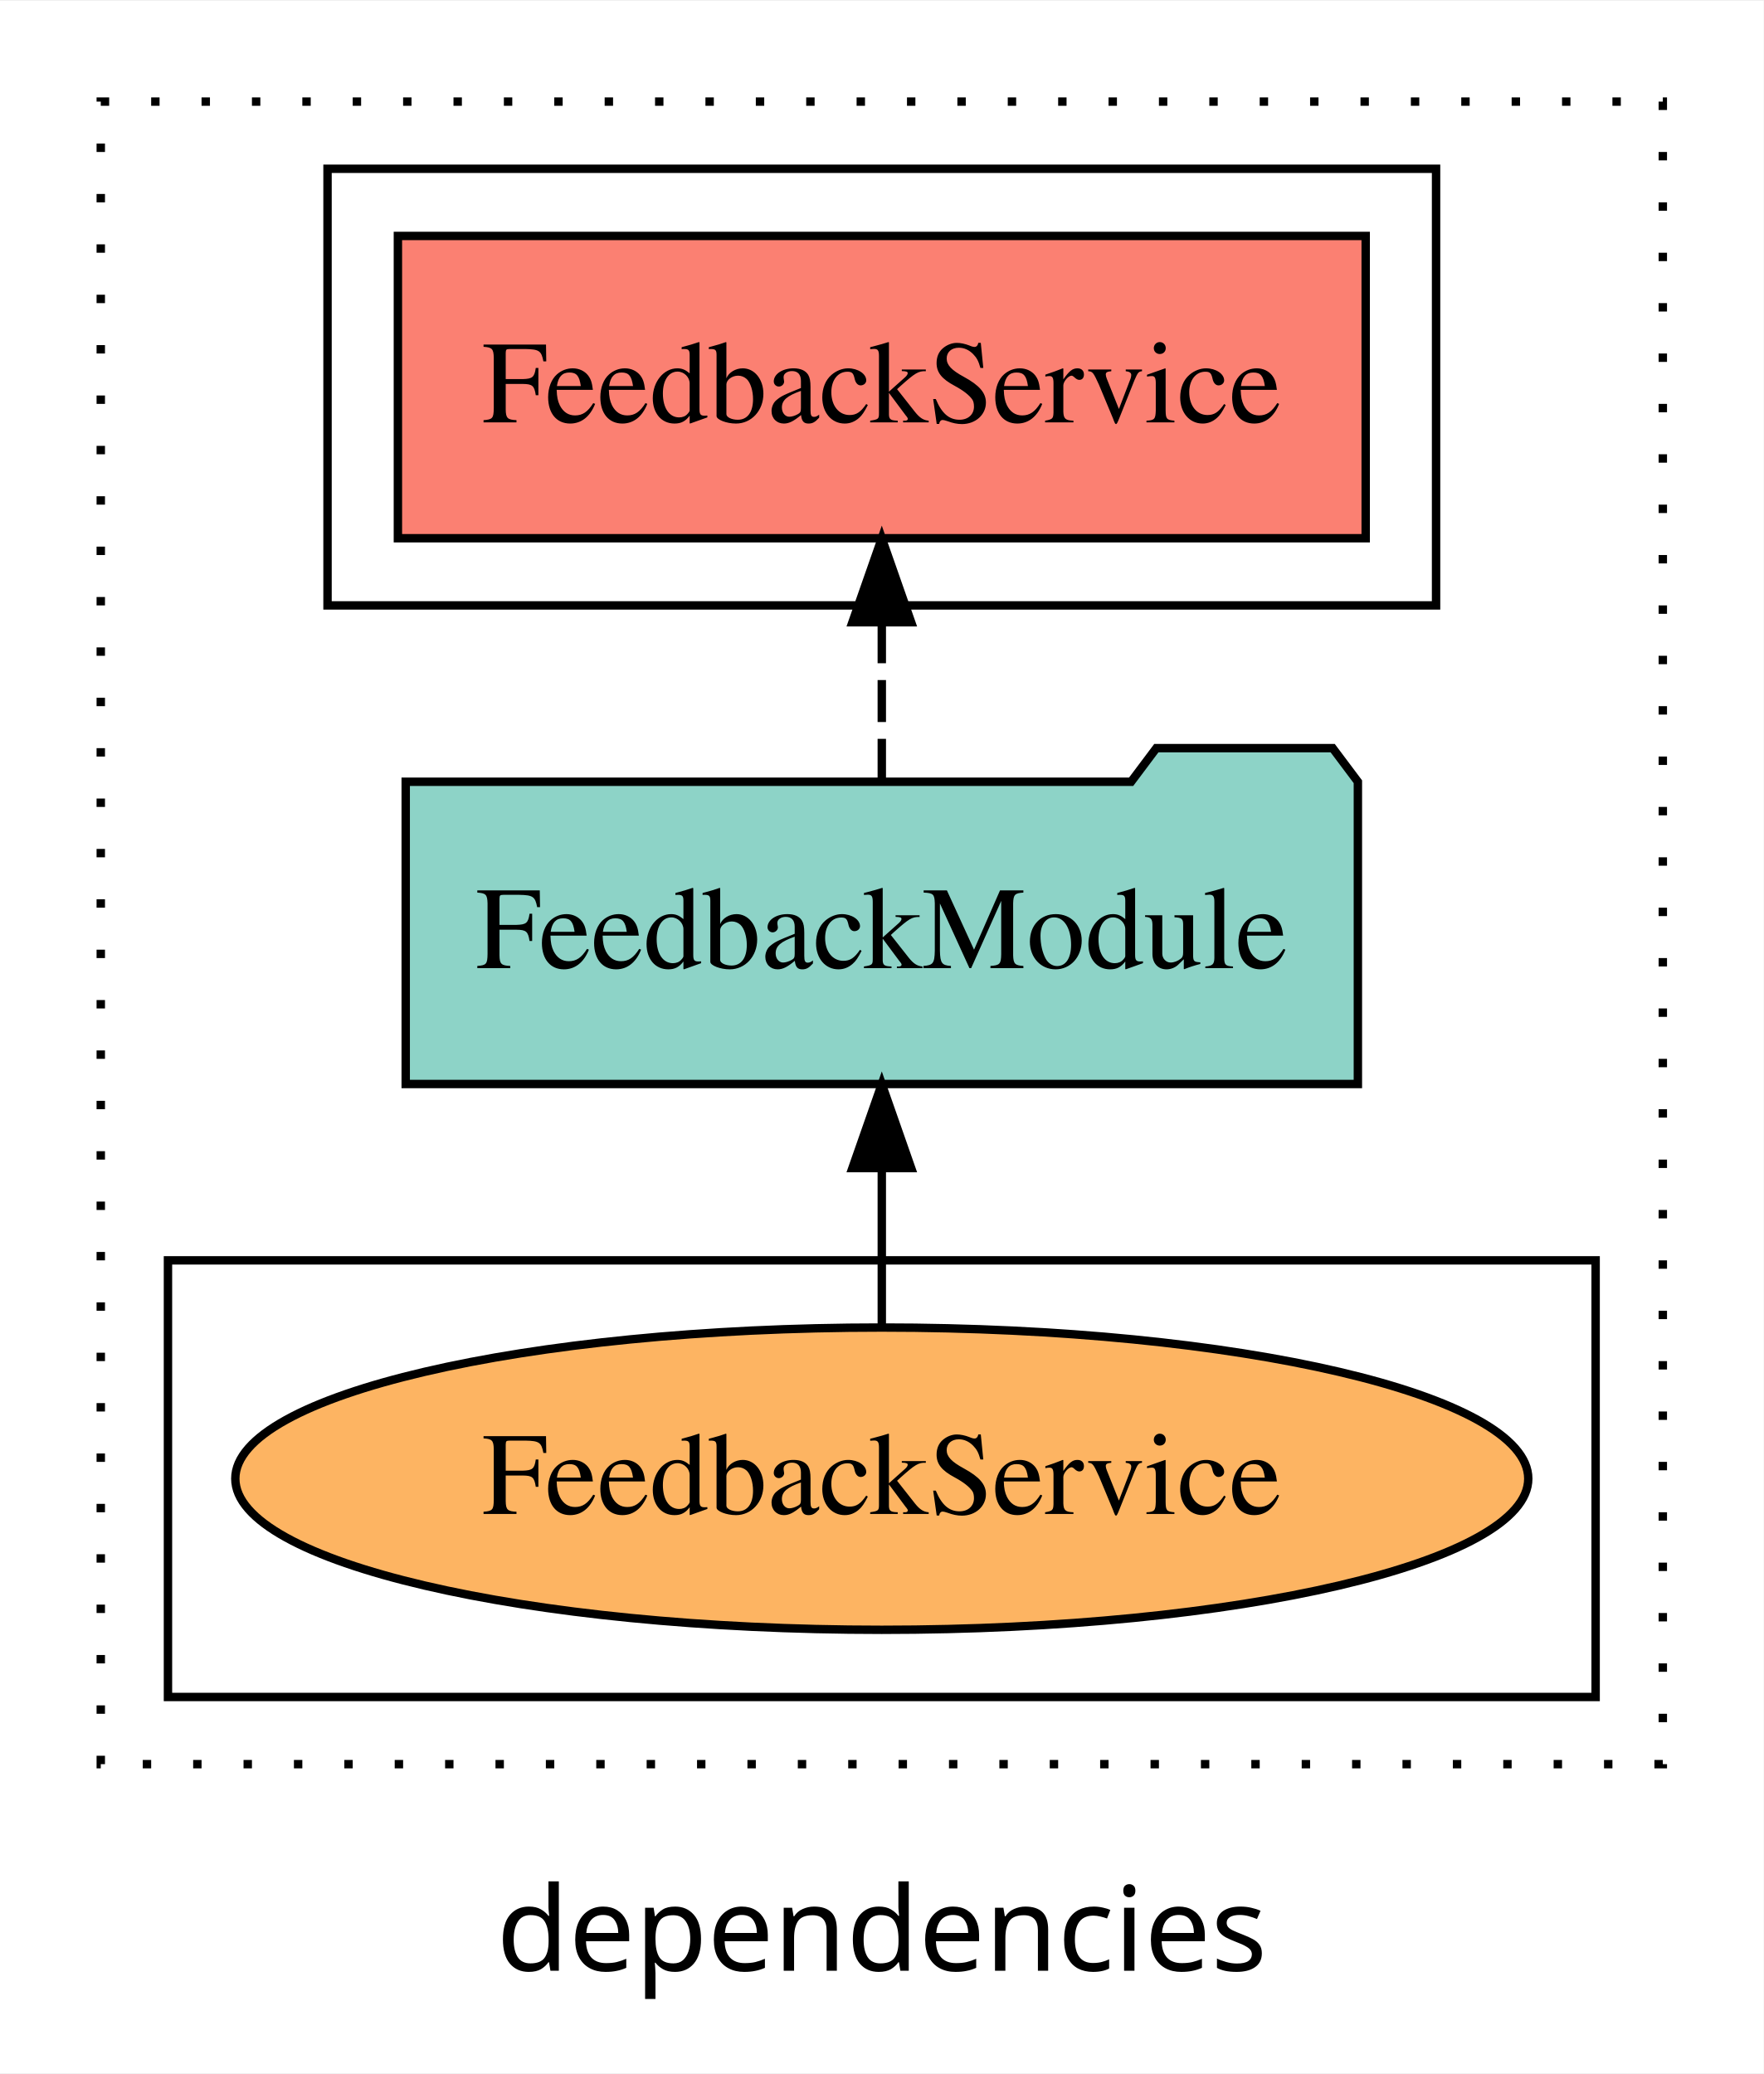
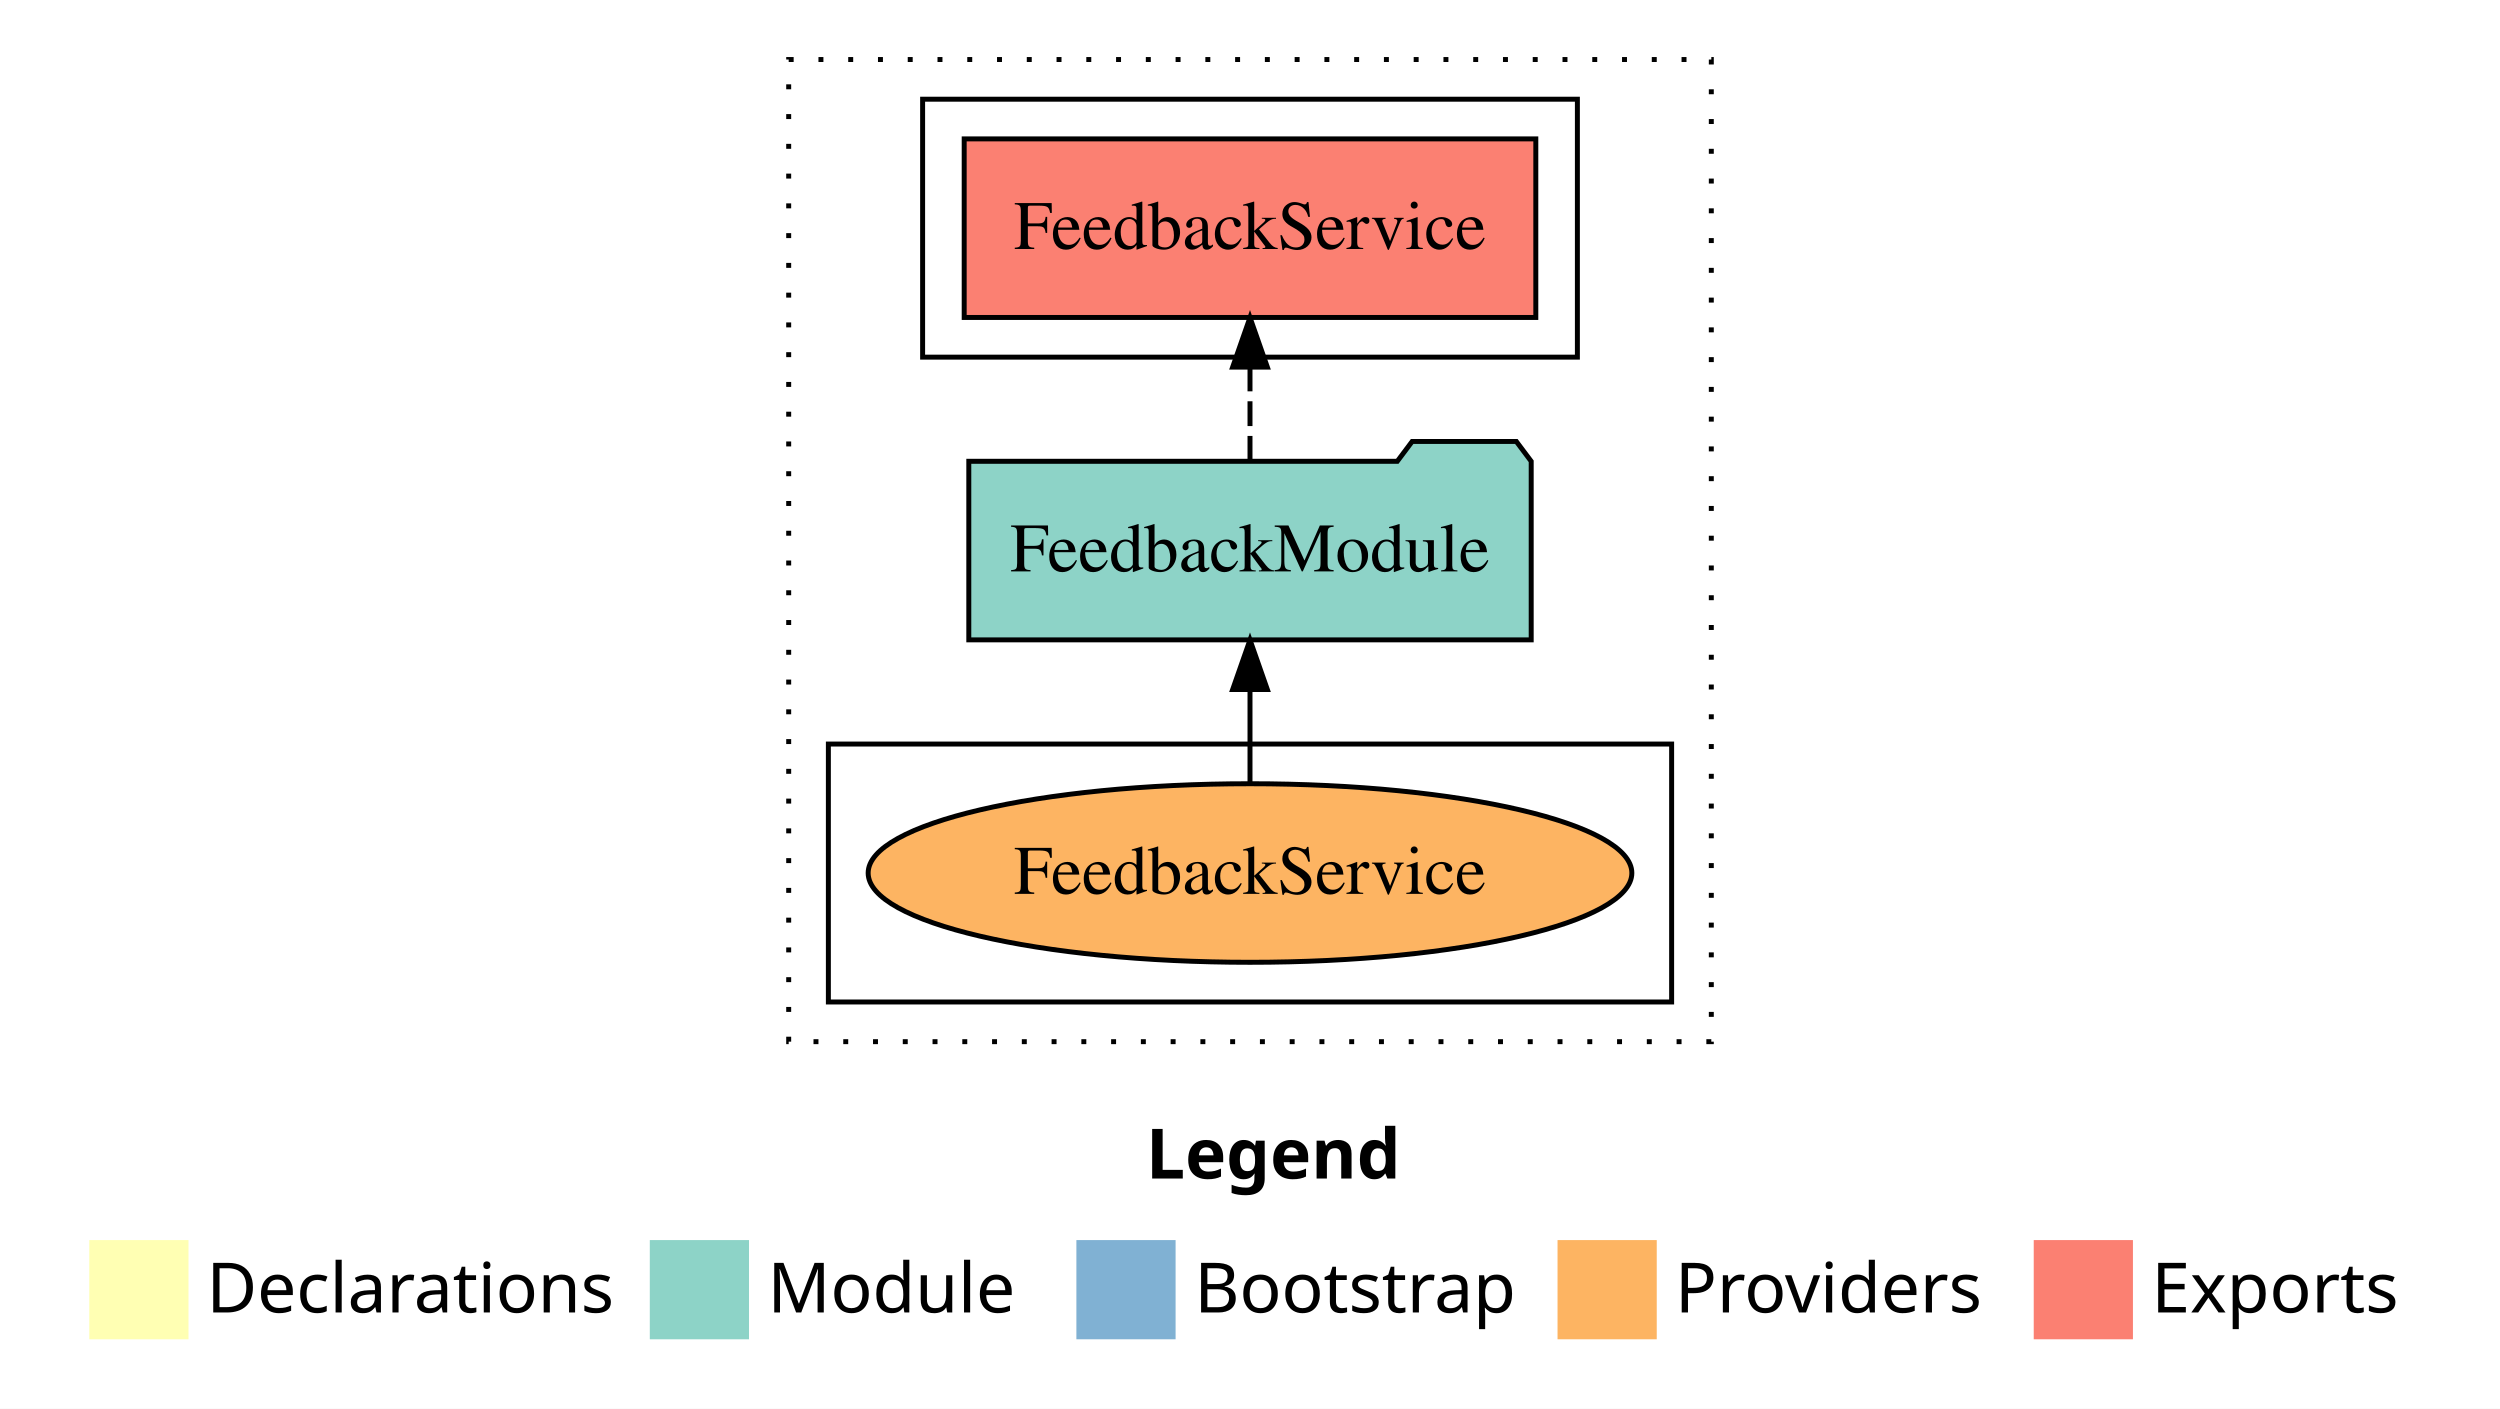
- <svg xmlns="http://www.w3.org/2000/svg" width="210pt" height="247pt" viewBox="0.00 0.00 210.00 246.80">
-   <g id="graph0" class="graph" transform="scale(1 1) rotate(0) translate(4 242.8)">
-     <polygon fill="white" stroke="transparent" points="-4,4 -4,-242.8 206,-242.8 206,4 -4,4" />
-     <text text-anchor="middle" x="101" y="-8.2" font-family="sans-serif" font-size="14.00">dependencies</text>
+ <svg xmlns="http://www.w3.org/2000/svg" width="504pt" height="284pt" viewBox="0.00 0.00 504.00 284.00">
+   <g id="graph0" class="graph" transform="scale(1 1) rotate(0) translate(4 280)">
+     <polygon fill="white" stroke="transparent" points="-4,4 -4,-280 500,-280 500,4 -4,4" />
+     <text text-anchor="start" x="227.01" y="-42.4" font-family="Times-12" font-weight="bold" font-size="14.00">Legend</text>
+     <polygon fill="#ffffb3" stroke="transparent" points="14,-10 14,-30 34,-30 34,-10 14,-10" />
+     <text text-anchor="start" x="37.63" y="-15.4" font-family="Times-12" font-size="14.00">  Declarations</text>
+     <polygon fill="#8dd3c7" stroke="transparent" points="127,-10 127,-30 147,-30 147,-10 127,-10" />
+     <text text-anchor="start" x="150.73" y="-15.4" font-family="Times-12" font-size="14.00">  Module</text>
+     <polygon fill="#80b1d3" stroke="transparent" points="213,-10 213,-30 233,-30 233,-10 213,-10" />
+     <text text-anchor="start" x="236.78" y="-15.4" font-family="Times-12" font-size="14.00">  Bootstrap</text>
+     <polygon fill="#fdb462" stroke="transparent" points="310,-10 310,-30 330,-30 330,-10 310,-10" />
+     <text text-anchor="start" x="333.67" y="-15.4" font-family="Times-12" font-size="14.00">  Providers</text>
+     <polygon fill="#fb8072" stroke="transparent" points="406,-10 406,-30 426,-30 426,-10 406,-10" />
+     <text text-anchor="start" x="429.73" y="-15.4" font-family="Times-12" font-size="14.00">  Exports</text>
    <g id="clust1" class="cluster">
-       <polygon fill="none" stroke="black" stroke-dasharray="1,5" points="8,-32.8 8,-230.8 194,-230.8 194,-32.8 8,-32.8" />
+       <polygon fill="none" stroke="black" stroke-dasharray="1,5" points="155,-70 155,-268 341,-268 341,-70 155,-70" />
    </g>
    <g id="clust4" class="cluster">
-       <polygon fill="none" stroke="black" points="35,-170.8 35,-222.8 167,-222.8 167,-170.8 35,-170.8" />
+       <polygon fill="none" stroke="black" points="182,-208 182,-260 314,-260 314,-208 182,-208" />
    </g>
    <g id="clust6" class="cluster">
-       <polygon fill="none" stroke="black" points="16,-40.8 16,-92.8 186,-92.8 186,-40.8 16,-40.8" />
+       <polygon fill="none" stroke="black" points="163,-78 163,-130 333,-130 333,-78 163,-78" />
    </g>
    <g id="node1" class="node">
-       <polygon fill="#fb8072" stroke="black" points="158.62,-214.8 43.38,-214.8 43.38,-178.8 158.62,-178.8 158.62,-214.8" />
-       <text text-anchor="middle" x="101" y="-192.6" font-family="Times,serif" font-size="14.00">FeedbackService </text>
+       <polygon fill="#fb8072" stroke="black" points="305.62,-252 190.38,-252 190.38,-216 305.62,-216 305.62,-252" />
+       <text text-anchor="middle" x="248" y="-229.8" font-family="Times,serif" font-size="14.00">FeedbackService </text>
    </g>
    <g id="node2" class="node">
-       <polygon fill="#8dd3c7" stroke="black" points="157.69,-149.8 154.69,-153.8 133.69,-153.8 130.69,-149.8 44.31,-149.8 44.31,-113.8 157.69,-113.8 157.69,-149.8" />
-       <text text-anchor="middle" x="101" y="-127.6" font-family="Times,serif" font-size="14.00">FeedbackModule</text>
+       <polygon fill="#8dd3c7" stroke="black" points="304.69,-187 301.69,-191 280.69,-191 277.69,-187 191.31,-187 191.31,-151 304.69,-151 304.69,-187" />
+       <text text-anchor="middle" x="248" y="-164.8" font-family="Times,serif" font-size="14.00">FeedbackModule</text>
    </g>
    <g id="edge1" class="edge">
-       <path fill="none" stroke="black" stroke-dasharray="5,2" d="M101,-149.91C101,-149.91 101,-168.79 101,-168.79" />
-       <polygon fill="black" stroke="black" points="97.5,-168.79 101,-178.79 104.5,-168.79 97.5,-168.79" />
+       <path fill="none" stroke="black" stroke-dasharray="5,2" d="M248,-187.11C248,-187.11 248,-205.99 248,-205.99" />
+       <polygon fill="black" stroke="black" points="244.5,-205.99 248,-215.99 251.5,-205.99 244.5,-205.99" />
    </g>
    <g id="node3" class="node">
-       <ellipse fill="#fdb462" stroke="black" cx="101" cy="-66.8" rx="76.98" ry="18" />
-       <text text-anchor="middle" x="101" y="-62.6" font-family="Times,serif" font-size="14.00">FeedbackService</text>
+       <ellipse fill="#fdb462" stroke="black" cx="248" cy="-104" rx="76.98" ry="18" />
+       <text text-anchor="middle" x="248" y="-99.8" font-family="Times,serif" font-size="14.00">FeedbackService</text>
    </g>
    <g id="edge2" class="edge">
-       <path fill="none" stroke="black" d="M101,-84.91C101,-84.91 101,-103.79 101,-103.79" />
-       <polygon fill="black" stroke="black" points="97.5,-103.79 101,-113.79 104.5,-103.79 97.5,-103.79" />
+       <path fill="none" stroke="black" d="M248,-122.11C248,-122.11 248,-140.99 248,-140.99" />
+       <polygon fill="black" stroke="black" points="244.5,-140.99 248,-150.99 251.5,-140.99 244.5,-140.99" />
    </g>
  </g>
</svg>
